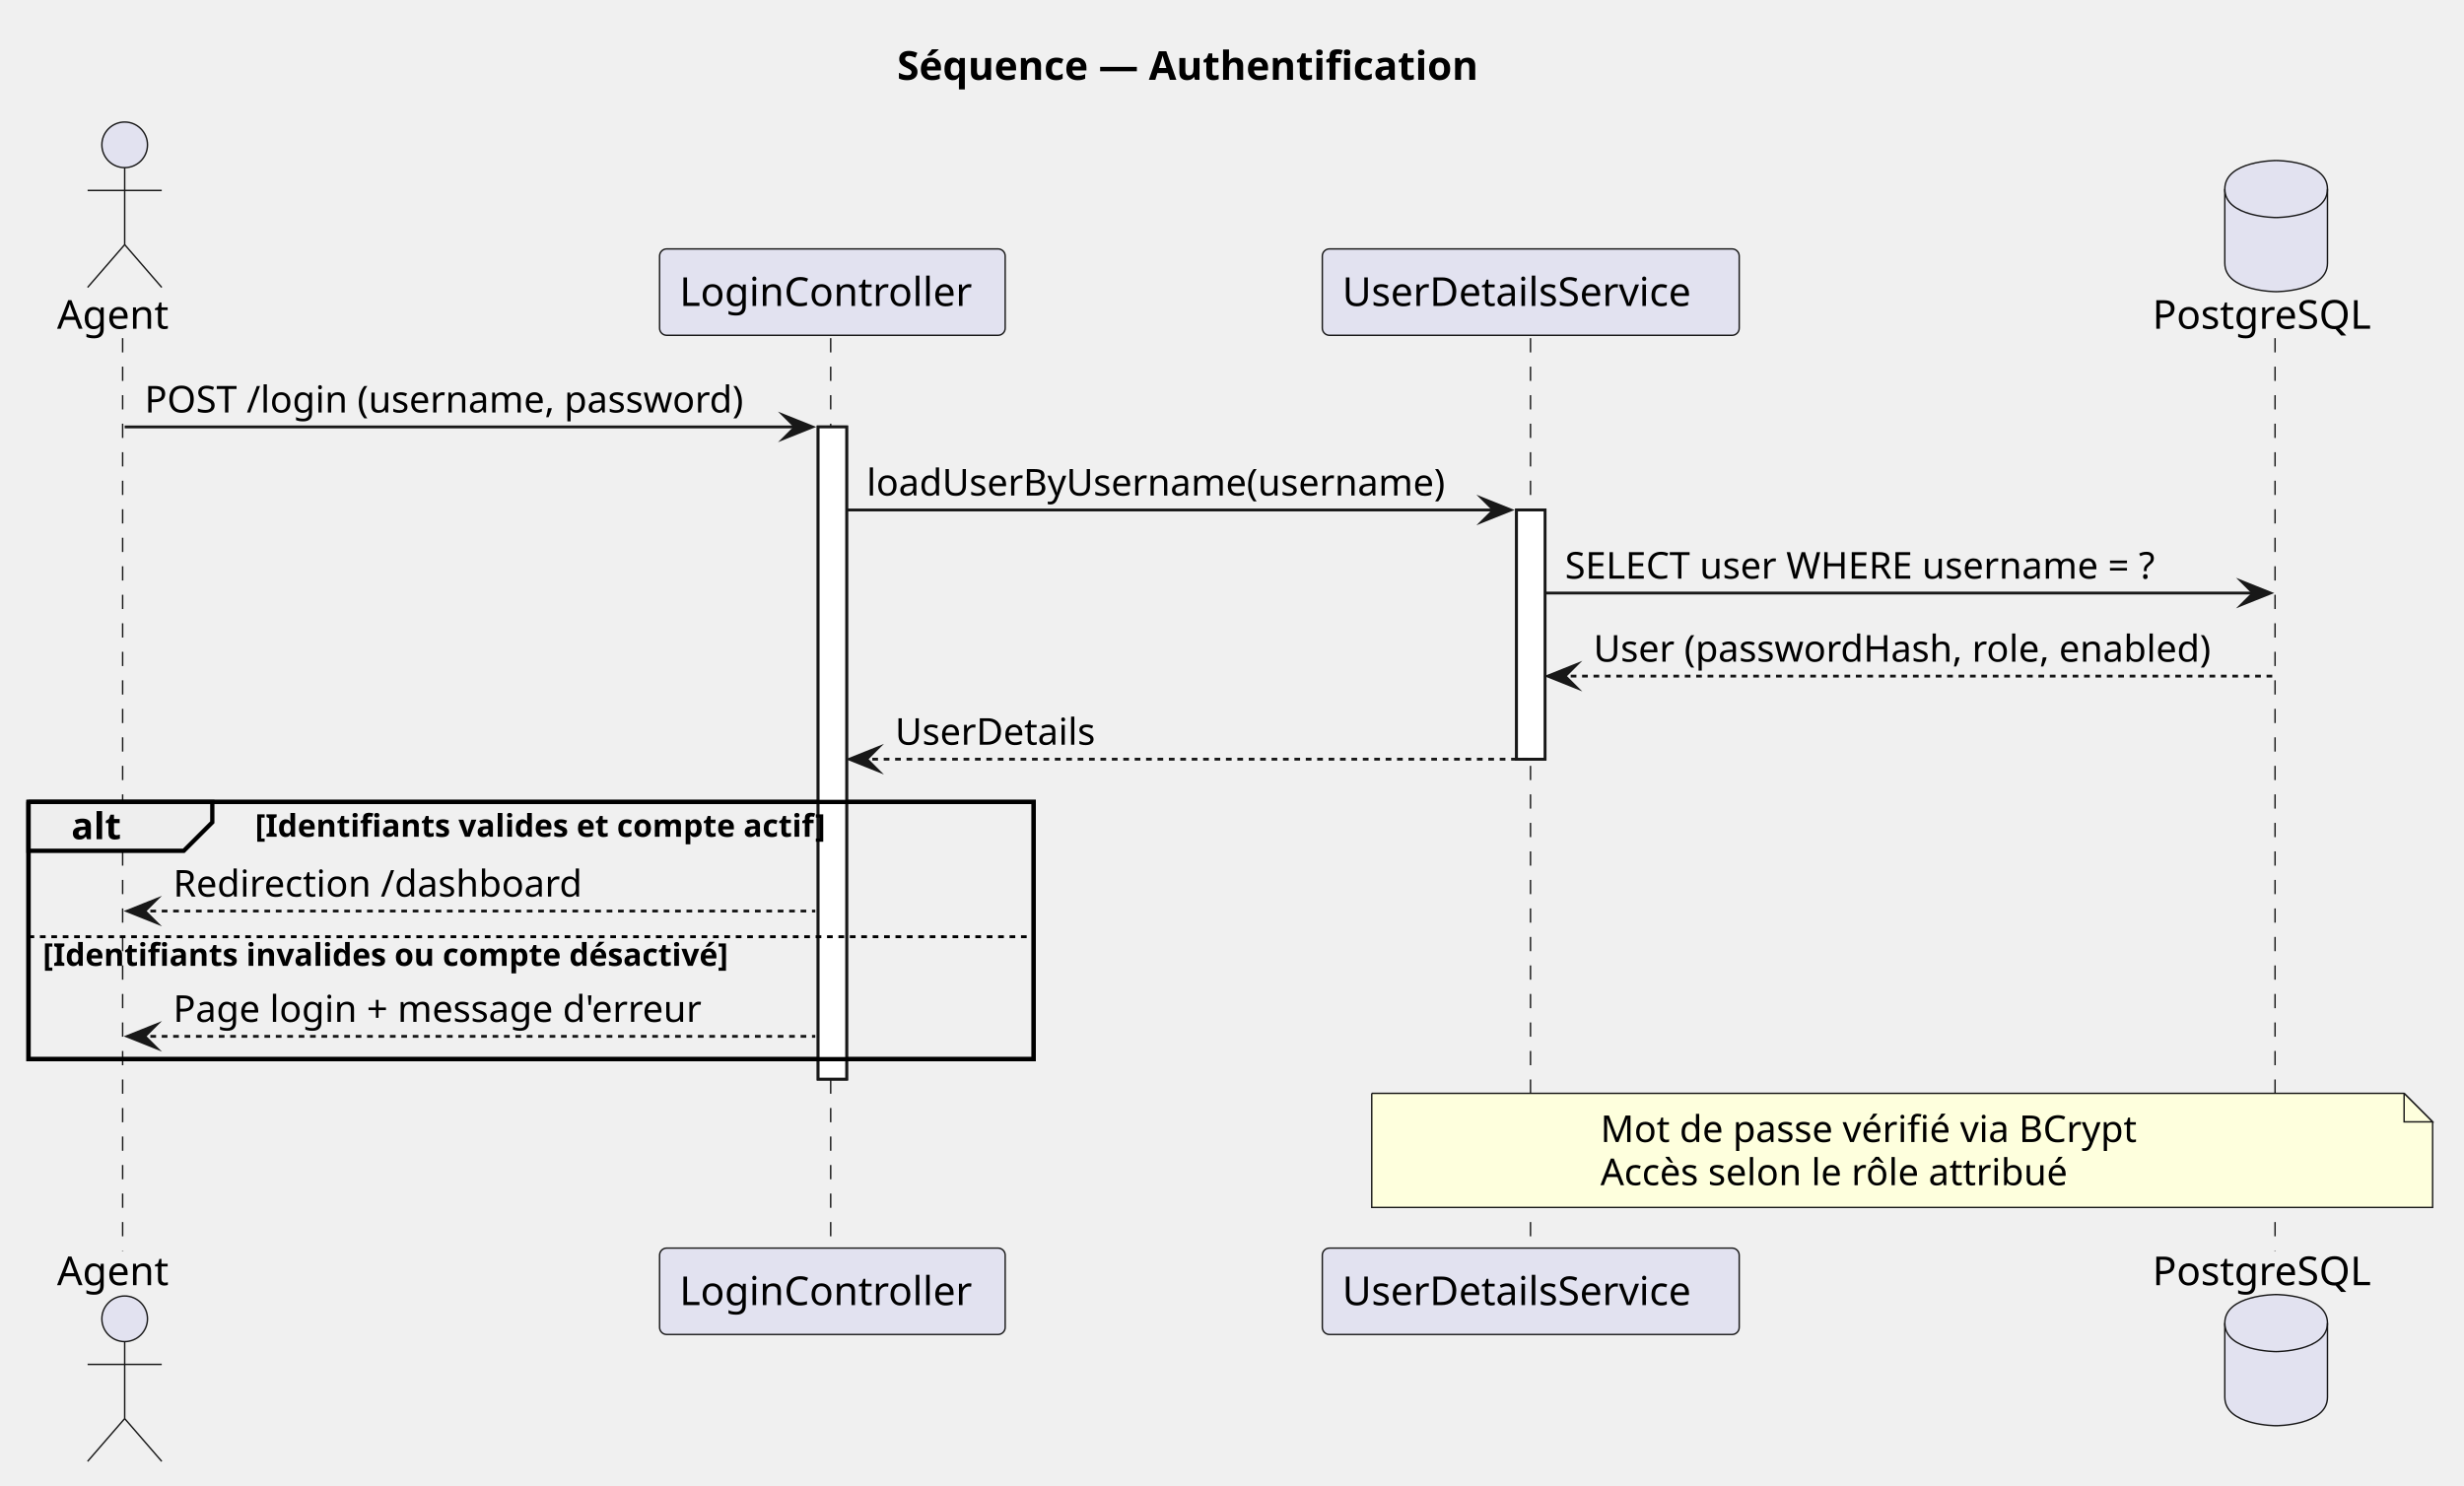
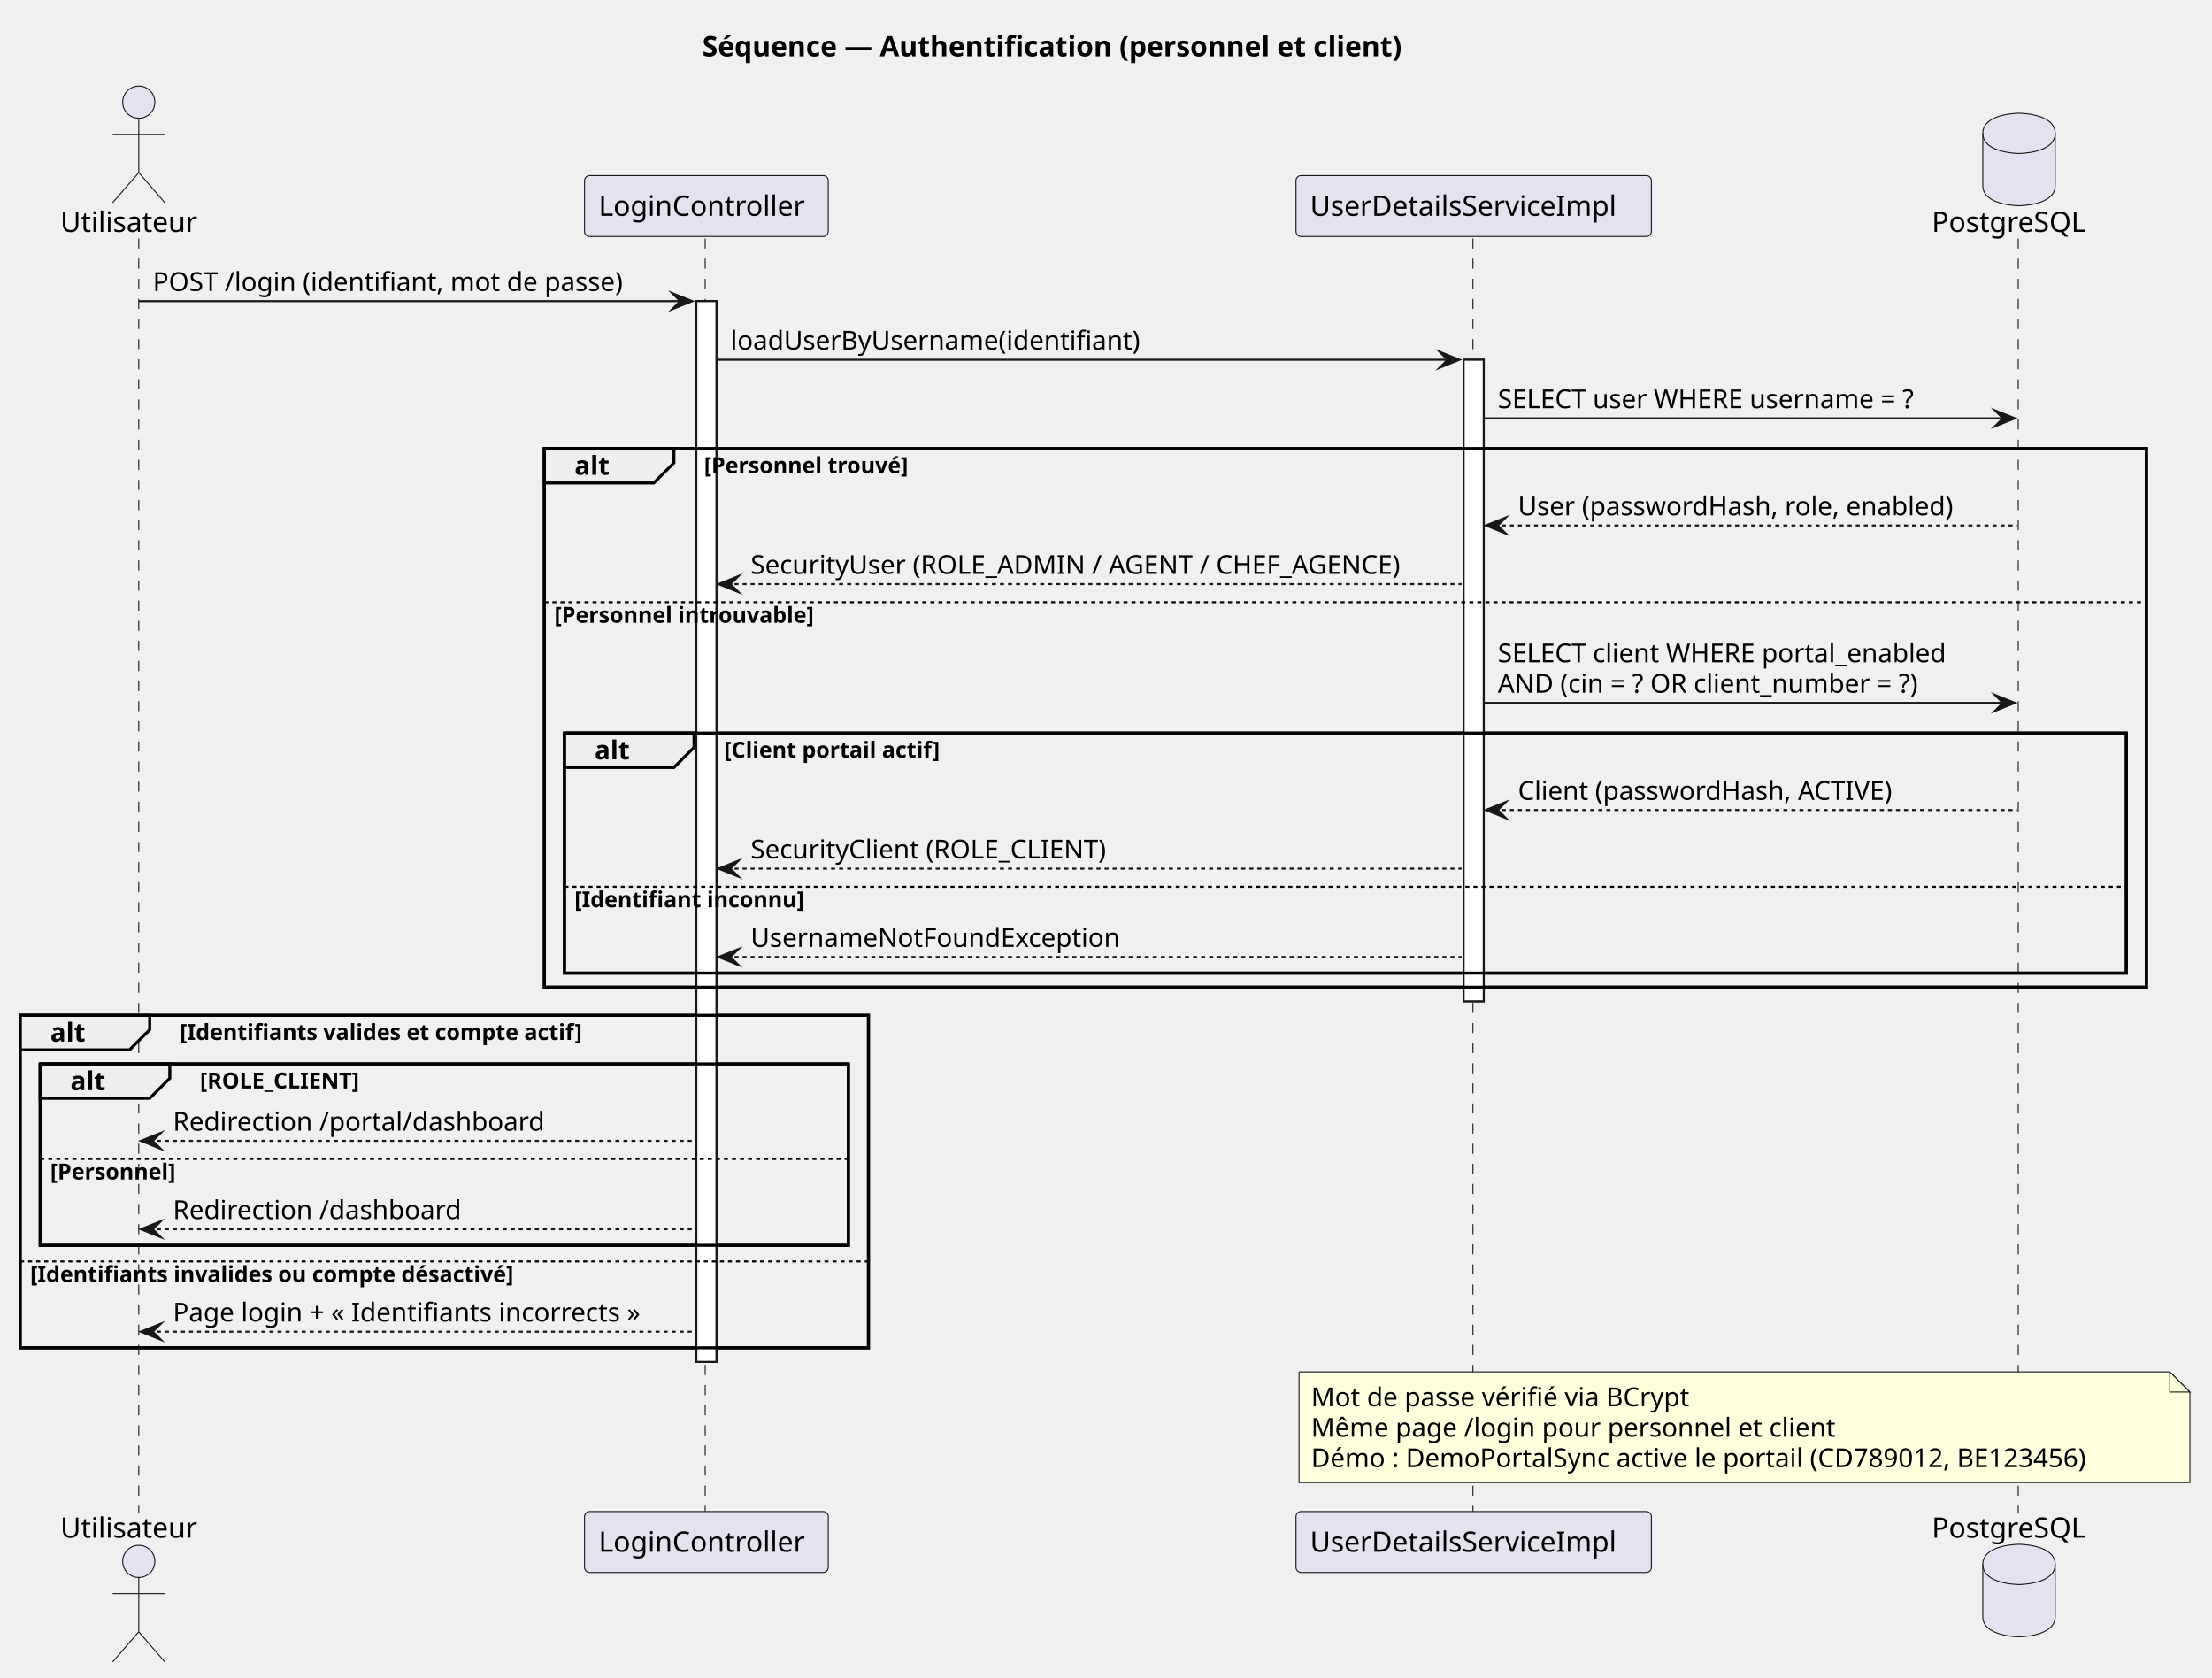
- <svg xmlns="http://www.w3.org/2000/svg" version="1.1" data-diagram-type="SEQUENCE" style="width:864px;height:521px;background:#FFFFFF;" width="864px" height="521px" viewBox="0 0 864 521" zoomAndPan="magnify" preserveAspectRatio="none" contentStyleType="text/css">
+ <svg xmlns="http://www.w3.org/2000/svg" version="1.1" data-diagram-type="SEQUENCE" style="width:1100px;height:834px;background:#FFFFFF;" width="1100px" height="834px" viewBox="0 0 1100 834" zoomAndPan="magnify" preserveAspectRatio="none" contentStyleType="text/css">
  <defs />
  <g>
    <g class="title" data-source-line="4">
-       <text x="314.568" y="27.995" fill="#000000" font-size="14" lengthAdjust="spacing" textLength="228.696" font-weight="700" font-family="sans-serif">Séquence — Authentification</text>
+       <text x="349.229" y="27.995" fill="#000000" font-size="14" lengthAdjust="spacing" textLength="394.953" font-weight="700" font-family="sans-serif">Séquence — Authentification (personnel et client)</text>
    </g>
    <g>
-       <rect x="286.875" y="149.727" width="10" height="228.734" fill="#FFFFFF" style="stroke:#181818;stroke-width:1;" />
+       <rect x="346.276" y="149.727" width="10" height="527.344" fill="#FFFFFF" style="stroke:#181818;stroke-width:1;" />
    </g>
    <g>
-       <rect x="531.765" y="178.859" width="10" height="87.398" fill="#FFFFFF" style="stroke:#181818;stroke-width:1;" />
+       <rect x="727.842" y="178.859" width="10" height="318.938" fill="#FFFFFF" style="stroke:#181818;stroke-width:1;" />
    </g>
-     <rect x="10" y="281.258" width="352.468" height="90.203" fill="none" style="stroke:#000000;stroke-width:1.5;" />
-     <g class="participant-lifeline" data-qualified-name="Agent" data-entity-uid="part1" id="part1-lifeline" data-source-line="6">
+     <rect x="270.683" y="222.992" width="796.712" height="267.805" fill="none" style="stroke:#000000;stroke-width:1.5;" />
+     <rect x="280.683" y="364.461" width="776.712" height="119.336" fill="none" style="stroke:#000000;stroke-width:1.5;" />
+     <rect x="10" y="504.797" width="421.87" height="165.273" fill="none" style="stroke:#000000;stroke-width:1.5;" />
+     <rect x="20" y="528.93" width="401.87" height="90.203" fill="none" style="stroke:#000000;stroke-width:1.5;" />
+     <g class="participant-lifeline" data-qualified-name="U" data-entity-uid="part1" id="part1-lifeline" data-source-line="6">
      <g>
-         <rect x="39.72" y="118.594" width="8" height="320.133" fill="#000000" fill-opacity="0" />
-         <line x1="43" y1="118.594" x2="43" y2="438.727" style="stroke:#181818;stroke-width:0.5;stroke-dasharray:5,5;" />
+         <rect x="65.005" y="118.594" width="8" height="633.875" fill="#000000" fill-opacity="0" />
+         <line x1="69" y1="118.594" x2="69" y2="752.469" style="stroke:#181818;stroke-width:0.5;stroke-dasharray:5,5;" />
      </g>
    </g>
    <g class="participant-lifeline" data-qualified-name="C" data-entity-uid="part2" id="part2-lifeline" data-source-line="7">
      <g>
-         <rect x="287.875" y="118.594" width="8" height="320.133" fill="#000000" fill-opacity="0" />
-         <line x1="291.281" y1="118.594" x2="291.281" y2="438.727" style="stroke:#181818;stroke-width:0.5;stroke-dasharray:5,5;" />
+         <rect x="347.276" y="118.594" width="8" height="633.875" fill="#000000" fill-opacity="0" />
+         <line x1="350.683" y1="118.594" x2="350.683" y2="752.469" style="stroke:#181818;stroke-width:0.5;stroke-dasharray:5,5;" />
      </g>
    </g>
    <g class="participant-lifeline" data-qualified-name="S" data-entity-uid="part3" id="part3-lifeline" data-source-line="8">
      <g>
-         <rect x="532.765" y="118.594" width="8" height="320.133" fill="#000000" fill-opacity="0" />
-         <line x1="536.671" y1="118.594" x2="536.671" y2="438.727" style="stroke:#181818;stroke-width:0.5;stroke-dasharray:5,5;" />
+         <rect x="728.842" y="118.594" width="8" height="633.875" fill="#000000" fill-opacity="0" />
+         <line x1="732.477" y1="118.594" x2="732.477" y2="752.469" style="stroke:#181818;stroke-width:0.5;stroke-dasharray:5,5;" />
      </g>
    </g>
    <g class="participant-lifeline" data-qualified-name="DB" data-entity-uid="part4" id="part4-lifeline" data-source-line="9">
      <g>
-         <rect x="794.127" y="118.594" width="8" height="320.133" fill="#000000" fill-opacity="0" />
-         <line x1="797.75" y1="118.594" x2="797.75" y2="438.727" style="stroke:#181818;stroke-width:0.5;stroke-dasharray:5,5;" />
+         <rect x="1000.018" y="118.594" width="8" height="633.875" fill="#000000" fill-opacity="0" />
+         <line x1="1003.642" y1="118.594" x2="1003.642" y2="752.469" style="stroke:#181818;stroke-width:0.5;stroke-dasharray:5,5;" />
      </g>
    </g>
-     <g class="participant participant-head" data-qualified-name="Agent" data-entity-uid="part1" id="part1-head" data-source-line="6">
-       <text x="20" y="115.292" fill="#000000" font-size="14" lengthAdjust="spacing" textLength="41.44" font-family="sans-serif">Agent</text>
-       <ellipse cx="43.72" cy="50.797" rx="8" ry="8" fill="#E2E2F0" style="stroke:#181818;stroke-width:0.5;" />
-       <path d="M43.72,58.797 L43.72,85.797 M30.72,66.797 L56.72,66.797 M43.72,85.797 L30.72,100.797 M43.72,85.797 L56.72,100.797" style="stroke:#181818;stroke-width:0.5;" fill="none" />
+     <g class="participant participant-head" data-qualified-name="U" data-entity-uid="part1" id="part1-head" data-source-line="6">
+       <text x="30" y="115.292" fill="#000000" font-size="14" lengthAdjust="spacing" textLength="72.01" font-family="sans-serif">Utilisateur</text>
+       <ellipse cx="69.005" cy="50.797" rx="8" ry="8" fill="#E2E2F0" style="stroke:#181818;stroke-width:0.5;" />
+       <path d="M69.005,58.797 L69.005,85.797 M56.005,66.797 L82.005,66.797 M69.005,85.797 L56.005,100.797 M69.005,85.797 L82.005,100.797" style="stroke:#181818;stroke-width:0.5;" fill="none" />
    </g>
-     <g class="participant participant-tail" data-qualified-name="Agent" data-entity-uid="part1" id="part1-tail" data-source-line="6">
-       <text x="20" y="450.722" fill="#000000" font-size="14" lengthAdjust="spacing" textLength="41.44" font-family="sans-serif">Agent</text>
-       <ellipse cx="43.72" cy="462.523" rx="8" ry="8" fill="#E2E2F0" style="stroke:#181818;stroke-width:0.5;" />
-       <path d="M43.72,470.523 L43.72,497.523 M30.72,478.523 L56.72,478.523 M43.72,497.523 L30.72,512.523 M43.72,497.523 L56.72,512.523" style="stroke:#181818;stroke-width:0.5;" fill="none" />
+     <g class="participant participant-tail" data-qualified-name="U" data-entity-uid="part1" id="part1-tail" data-source-line="6">
+       <text x="30" y="764.464" fill="#000000" font-size="14" lengthAdjust="spacing" textLength="72.01" font-family="sans-serif">Utilisateur</text>
+       <ellipse cx="69.005" cy="776.266" rx="8" ry="8" fill="#E2E2F0" style="stroke:#181818;stroke-width:0.5;" />
+       <path d="M69.005,784.266 L69.005,811.266 M56.005,792.266 L82.005,792.266 M69.005,811.266 L56.005,826.266 M69.005,811.266 L82.005,826.266" style="stroke:#181818;stroke-width:0.5;" fill="none" />
    </g>
    <g class="participant participant-head" data-qualified-name="C" data-entity-uid="part2" id="part2-head" data-source-line="7">
-       <rect x="231.281" y="87.297" width="121.188" height="30.297" fill="#E2E2F0" style="stroke:#181818;stroke-width:0.5;" rx="2.5" ry="2.5" />
-       <text x="238.281" y="107.292" fill="#000000" font-size="14" lengthAdjust="spacing" textLength="107.188" font-family="sans-serif">LoginController</text>
+       <rect x="290.683" y="87.297" width="121.188" height="30.297" fill="#E2E2F0" style="stroke:#181818;stroke-width:0.5;" rx="2.5" ry="2.5" />
+       <text x="297.683" y="107.292" fill="#000000" font-size="14" lengthAdjust="spacing" textLength="107.188" font-family="sans-serif">LoginController</text>
    </g>
    <g class="participant participant-tail" data-qualified-name="C" data-entity-uid="part2" id="part2-tail" data-source-line="7">
-       <rect x="231.281" y="437.727" width="121.188" height="30.297" fill="#E2E2F0" style="stroke:#181818;stroke-width:0.5;" rx="2.5" ry="2.5" />
-       <text x="238.281" y="457.722" fill="#000000" font-size="14" lengthAdjust="spacing" textLength="107.188" font-family="sans-serif">LoginController</text>
+       <rect x="290.683" y="751.469" width="121.188" height="30.297" fill="#E2E2F0" style="stroke:#181818;stroke-width:0.5;" rx="2.5" ry="2.5" />
+       <text x="297.683" y="771.464" fill="#000000" font-size="14" lengthAdjust="spacing" textLength="107.188" font-family="sans-serif">LoginController</text>
    </g>
    <g class="participant participant-head" data-qualified-name="S" data-entity-uid="part3" id="part3-head" data-source-line="8">
-       <rect x="463.671" y="87.297" width="146.186" height="30.297" fill="#E2E2F0" style="stroke:#181818;stroke-width:0.5;" rx="2.5" ry="2.5" />
-       <text x="470.671" y="107.292" fill="#000000" font-size="14" lengthAdjust="spacing" textLength="132.186" font-family="sans-serif">UserDetailsService</text>
+       <rect x="644.477" y="87.297" width="176.73" height="30.297" fill="#E2E2F0" style="stroke:#181818;stroke-width:0.5;" rx="2.5" ry="2.5" />
+       <text x="651.477" y="107.292" fill="#000000" font-size="14" lengthAdjust="spacing" textLength="162.73" font-family="sans-serif">UserDetailsServiceImpl</text>
    </g>
    <g class="participant participant-tail" data-qualified-name="S" data-entity-uid="part3" id="part3-tail" data-source-line="8">
-       <rect x="463.671" y="437.727" width="146.186" height="30.297" fill="#E2E2F0" style="stroke:#181818;stroke-width:0.5;" rx="2.5" ry="2.5" />
-       <text x="470.671" y="457.722" fill="#000000" font-size="14" lengthAdjust="spacing" textLength="132.186" font-family="sans-serif">UserDetailsService</text>
+       <rect x="644.477" y="751.469" width="176.73" height="30.297" fill="#E2E2F0" style="stroke:#181818;stroke-width:0.5;" rx="2.5" ry="2.5" />
+       <text x="651.477" y="771.464" fill="#000000" font-size="14" lengthAdjust="spacing" textLength="162.73" font-family="sans-serif">UserDetailsServiceImpl</text>
    </g>
    <g class="participant participant-head" data-qualified-name="DB" data-entity-uid="part4" id="part4-head" data-source-line="9">
-       <text x="754.75" y="115.292" fill="#000000" font-size="14" lengthAdjust="spacing" textLength="80.753" font-family="sans-serif">PostgreSQL</text>
-       <path d="M780.127,66.297 C780.127,56.297 798.127,56.297 798.127,56.297 C798.127,56.297 816.127,56.297 816.127,66.297 L816.127,92.297 C816.127,102.297 798.127,102.297 798.127,102.297 C798.127,102.297 780.127,102.297 780.127,92.297 L780.127,66.297" style="stroke:#181818;stroke-width:0.5;" fill="#E2E2F0" />
-       <path d="M780.127,66.297 C780.127,76.297 798.127,76.297 798.127,76.297 C798.127,76.297 816.127,76.297 816.127,66.297" style="stroke:#181818;stroke-width:0.5;" fill="none" />
+       <text x="960.642" y="115.292" fill="#000000" font-size="14" lengthAdjust="spacing" textLength="80.753" font-family="sans-serif">PostgreSQL</text>
+       <path d="M986.018,66.297 C986.018,56.297 1004.018,56.297 1004.018,56.297 C1004.018,56.297 1022.018,56.297 1022.018,66.297 L1022.018,92.297 C1022.018,102.297 1004.018,102.297 1004.018,102.297 C1004.018,102.297 986.018,102.297 986.018,92.297 L986.018,66.297" style="stroke:#181818;stroke-width:0.5;" fill="#E2E2F0" />
+       <path d="M986.018,66.297 C986.018,76.297 1004.018,76.297 1004.018,76.297 C1004.018,76.297 1022.018,76.297 1022.018,66.297" style="stroke:#181818;stroke-width:0.5;" fill="none" />
    </g>
    <g class="participant participant-tail" data-qualified-name="DB" data-entity-uid="part4" id="part4-tail" data-source-line="9">
-       <text x="754.75" y="450.722" fill="#000000" font-size="14" lengthAdjust="spacing" textLength="80.753" font-family="sans-serif">PostgreSQL</text>
-       <path d="M780.127,464.023 C780.127,454.023 798.127,454.023 798.127,454.023 C798.127,454.023 816.127,454.023 816.127,464.023 L816.127,490.023 C816.127,500.023 798.127,500.023 798.127,500.023 C798.127,500.023 780.127,500.023 780.127,490.023 L780.127,464.023" style="stroke:#181818;stroke-width:0.5;" fill="#E2E2F0" />
-       <path d="M780.127,464.023 C780.127,474.023 798.127,474.023 798.127,474.023 C798.127,474.023 816.127,474.023 816.127,464.023" style="stroke:#181818;stroke-width:0.5;" fill="none" />
+       <text x="960.642" y="764.464" fill="#000000" font-size="14" lengthAdjust="spacing" textLength="80.753" font-family="sans-serif">PostgreSQL</text>
+       <path d="M986.018,777.766 C986.018,767.766 1004.018,767.766 1004.018,767.766 C1004.018,767.766 1022.018,767.766 1022.018,777.766 L1022.018,803.766 C1022.018,813.766 1004.018,813.766 1004.018,813.766 C1004.018,813.766 986.018,813.766 986.018,803.766 L986.018,777.766" style="stroke:#181818;stroke-width:0.5;" fill="#E2E2F0" />
+       <path d="M986.018,777.766 C986.018,787.766 1004.018,787.766 1004.018,787.766 C1004.018,787.766 1022.018,787.766 1022.018,777.766" style="stroke:#181818;stroke-width:0.5;" fill="none" />
    </g>
    <g>
-       <rect x="286.875" y="149.727" width="10" height="228.734" fill="#FFFFFF" style="stroke:#181818;stroke-width:1;" />
+       <rect x="346.276" y="149.727" width="10" height="527.344" fill="#FFFFFF" style="stroke:#181818;stroke-width:1;" />
    </g>
    <g>
-       <rect x="531.765" y="178.859" width="10" height="87.398" fill="#FFFFFF" style="stroke:#181818;stroke-width:1;" />
+       <rect x="727.842" y="178.859" width="10" height="318.938" fill="#FFFFFF" style="stroke:#181818;stroke-width:1;" />
    </g>
    <g class="message" data-entity-1="part1" data-entity-2="part2" id="msg1" data-source-line="11">
-       <polygon points="274.875,145.727,284.875,149.727,274.875,153.727,278.875,149.727" fill="#181818" style="stroke:#181818;stroke-width:1;stroke-linejoin:miter;stroke-miterlimit:10;" />
-       <line x1="43.72" y1="149.727" x2="280.875" y2="149.727" style="stroke:#181818;stroke-width:1;" />
-       <text x="50.72" y="144.661" fill="#000000" font-size="13" lengthAdjust="spacing" textLength="224.155" font-family="sans-serif">POST /login (username, password)</text>
+       <polygon points="334.276,145.727,344.276,149.727,334.276,153.727,338.276,149.727" fill="#181818" style="stroke:#181818;stroke-width:1;stroke-linejoin:miter;stroke-miterlimit:10;" />
+       <line x1="69.005" y1="149.727" x2="340.276" y2="149.727" style="stroke:#181818;stroke-width:1;" />
+       <text x="76.005" y="144.661" fill="#000000" font-size="13" lengthAdjust="spacing" textLength="251.278" font-family="sans-serif">POST /login (identifiant, mot de passe)</text>
    </g>
    <g class="message" data-entity-1="part2" data-entity-2="part3" id="msg2" data-source-line="13">
-       <polygon points="519.765,174.859,529.765,178.859,519.765,182.859,523.765,178.859" fill="#181818" style="stroke:#181818;stroke-width:1;stroke-linejoin:miter;stroke-miterlimit:10;" />
-       <line x1="296.875" y1="178.859" x2="525.765" y2="178.859" style="stroke:#181818;stroke-width:1;" />
-       <text x="303.875" y="173.793" fill="#000000" font-size="13" lengthAdjust="spacing" textLength="215.89" font-family="sans-serif">loadUserByUsername(username)</text>
+       <polygon points="715.842,174.859,725.842,178.859,715.842,182.859,719.842,178.859" fill="#181818" style="stroke:#181818;stroke-width:1;stroke-linejoin:miter;stroke-miterlimit:10;" />
+       <line x1="356.276" y1="178.859" x2="721.842" y2="178.859" style="stroke:#181818;stroke-width:1;" />
+       <text x="363.276" y="173.793" fill="#000000" font-size="13" lengthAdjust="spacing" textLength="216.969" font-family="sans-serif">loadUserByUsername(identifiant)</text>
    </g>
-     <g class="message" data-entity-1="part3" data-entity-2="part4" id="msg3" data-source-line="15">
-       <polygon points="786.127,203.992,796.127,207.992,786.127,211.992,790.127,207.992" fill="#181818" style="stroke:#181818;stroke-width:1;stroke-linejoin:miter;stroke-miterlimit:10;" />
-       <line x1="541.765" y1="207.992" x2="792.127" y2="207.992" style="stroke:#181818;stroke-width:1;" />
-       <text x="548.765" y="202.926" fill="#000000" font-size="13" lengthAdjust="spacing" textLength="229.061" font-family="sans-serif">SELECT user WHERE username = ?</text>
+     <g class="message" data-entity-1="part3" data-entity-2="part4" id="msg3" data-source-line="16">
+       <polygon points="992.018,203.992,1002.018,207.992,992.018,211.992,996.018,207.992" fill="#181818" style="stroke:#181818;stroke-width:1;stroke-linejoin:miter;stroke-miterlimit:10;" />
+       <line x1="737.842" y1="207.992" x2="998.018" y2="207.992" style="stroke:#181818;stroke-width:1;" />
+       <text x="744.842" y="202.926" fill="#000000" font-size="13" lengthAdjust="spacing" textLength="229.061" font-family="sans-serif">SELECT user WHERE username = ?</text>
    </g>
-     <g class="message" data-entity-1="part4" data-entity-2="part3" id="msg4" data-source-line="16">
-       <polygon points="552.765,233.125,542.765,237.125,552.765,241.125,548.765,237.125" fill="#181818" style="stroke:#181818;stroke-width:1;stroke-linejoin:miter;stroke-miterlimit:10;" />
-       <line x1="546.765" y1="237.125" x2="797.127" y2="237.125" style="stroke:#181818;stroke-width:1;stroke-dasharray:2,2;" />
-       <text x="558.765" y="232.059" fill="#000000" font-size="13" lengthAdjust="spacing" textLength="232.362" font-family="sans-serif">User (passwordHash, role, enabled)</text>
+     <path d="M270.683,222.992 L335.125,222.992 L335.125,230.125 L325.125,240.125 L270.683,240.125 L270.683,222.992" style="stroke:#000000;stroke-width:1.5;" fill="#EEEEEE" />
+     <rect x="270.683" y="222.992" width="796.712" height="267.805" fill="none" style="stroke:#000000;stroke-width:1.5;" />
+     <text x="285.683" y="236.059" fill="#000000" font-size="13" lengthAdjust="spacing" textLength="19.443" font-weight="700" font-family="sans-serif">alt</text>
+     <text x="350.125" y="235.203" fill="#000000" font-size="11" lengthAdjust="spacing" textLength="116.531" font-weight="700" font-family="sans-serif">[Personnel trouvé]</text>
+     <g class="message" data-entity-1="part4" data-entity-2="part3" id="msg4" data-source-line="18">
+       <polygon points="748.842,257.258,738.842,261.258,748.842,265.258,744.842,261.258" fill="#181818" style="stroke:#181818;stroke-width:1;stroke-linejoin:miter;stroke-miterlimit:10;" />
+       <line x1="742.842" y1="261.258" x2="1003.018" y2="261.258" style="stroke:#181818;stroke-width:1;stroke-dasharray:2,2;" />
+       <text x="754.842" y="256.192" fill="#000000" font-size="13" lengthAdjust="spacing" textLength="232.362" font-family="sans-serif">User (passwordHash, role, enabled)</text>
    </g>
-     <g class="message" data-entity-1="part3" data-entity-2="part2" id="msg5" data-source-line="17">
-       <polygon points="307.875,262.258,297.875,266.258,307.875,270.258,303.875,266.258" fill="#181818" style="stroke:#181818;stroke-width:1;stroke-linejoin:miter;stroke-miterlimit:10;" />
-       <line x1="301.875" y1="266.258" x2="535.765" y2="266.258" style="stroke:#181818;stroke-width:1;stroke-dasharray:2,2;" />
-       <text x="313.875" y="261.192" fill="#000000" font-size="13" lengthAdjust="spacing" textLength="74.699" font-family="sans-serif">UserDetails</text>
+     <g class="message" data-entity-1="part3" data-entity-2="part2" id="msg5" data-source-line="19">
+       <polygon points="367.276,286.391,357.276,290.391,367.276,294.391,363.276,290.391" fill="#181818" style="stroke:#181818;stroke-width:1;stroke-linejoin:miter;stroke-miterlimit:10;" />
+       <line x1="361.276" y1="290.391" x2="726.842" y2="290.391" style="stroke:#181818;stroke-width:1;stroke-dasharray:2,2;" />
+       <text x="373.276" y="285.325" fill="#000000" font-size="13" lengthAdjust="spacing" textLength="347.566" font-family="sans-serif">SecurityUser (ROLE_ADMIN / AGENT / CHEF_AGENCE)</text>
    </g>
-     <path d="M10,281.258 L74.443,281.258 L74.443,288.391 L64.443,298.391 L10,298.391 L10,281.258" style="stroke:#000000;stroke-width:1.5;" fill="#EEEEEE" />
-     <rect x="10" y="281.258" width="352.468" height="90.203" fill="none" style="stroke:#000000;stroke-width:1.5;" />
-     <text x="25" y="294.325" fill="#000000" font-size="13" lengthAdjust="spacing" textLength="19.443" font-weight="700" font-family="sans-serif">alt</text>
-     <text x="89.443" y="293.468" fill="#000000" font-size="11" lengthAdjust="spacing" textLength="227.901" font-weight="700" font-family="sans-serif">[Identifiants valides et compte actif]</text>
-     <g class="message" data-entity-1="part2" data-entity-2="part1" id="msg6" data-source-line="21">
-       <polygon points="54.72,315.523,44.72,319.523,54.72,323.523,50.72,319.523" fill="#181818" style="stroke:#181818;stroke-width:1;stroke-linejoin:miter;stroke-miterlimit:10;" />
-       <line x1="48.72" y1="319.523" x2="285.875" y2="319.523" style="stroke:#181818;stroke-width:1;stroke-dasharray:2,2;" />
-       <text x="60.72" y="314.457" fill="#000000" font-size="13" lengthAdjust="spacing" textLength="151.798" font-family="sans-serif">Redirection /dashboard</text>
+     <line x1="270.683" y1="299.391" x2="1067.395" y2="299.391" style="stroke:#000000;stroke-width:1;stroke-dasharray:2,2;" />
+     <text x="275.683" y="309.601" fill="#000000" font-size="11" lengthAdjust="spacing" textLength="147.2" font-weight="700" font-family="sans-serif">[Personnel introuvable]</text>
+     <g class="message" data-entity-1="part3" data-entity-2="part4" id="msg6" data-source-line="21">
+       <polygon points="992.018,345.461,1002.018,349.461,992.018,353.461,996.018,349.461" fill="#181818" style="stroke:#181818;stroke-width:1;stroke-linejoin:miter;stroke-miterlimit:10;" />
+       <line x1="737.842" y1="349.461" x2="998.018" y2="349.461" style="stroke:#181818;stroke-width:1;" />
+       <text x="744.842" y="329.262" fill="#000000" font-size="13" lengthAdjust="spacing" textLength="242.176" font-family="sans-serif">SELECT client WHERE portal_enabled</text>
+       <text x="744.842" y="344.395" fill="#000000" font-size="13" lengthAdjust="spacing" textLength="234.489" font-family="sans-serif">AND (cin = ? OR client_number = ?)</text>
    </g>
-     <line x1="10" y1="328.523" x2="362.468" y2="328.523" style="stroke:#000000;stroke-width:1;stroke-dasharray:2,2;" />
-     <text x="15" y="338.734" fill="#000000" font-size="11" lengthAdjust="spacing" textLength="273.899" font-weight="700" font-family="sans-serif">[Identifiants invalides ou compte désactivé]</text>
-     <g class="message" data-entity-1="part2" data-entity-2="part1" id="msg7" data-source-line="23">
-       <polygon points="54.72,359.461,44.72,363.461,54.72,367.461,50.72,363.461" fill="#181818" style="stroke:#181818;stroke-width:1;stroke-linejoin:miter;stroke-miterlimit:10;" />
-       <line x1="48.72" y1="363.461" x2="285.875" y2="363.461" style="stroke:#181818;stroke-width:1;stroke-dasharray:2,2;" />
-       <text x="60.72" y="358.395" fill="#000000" font-size="13" lengthAdjust="spacing" textLength="201.665" font-family="sans-serif">Page login + message d'erreur</text>
+     <path d="M280.683,364.461 L345.125,364.461 L345.125,371.594 L335.125,381.594 L280.683,381.594 L280.683,364.461" style="stroke:#000000;stroke-width:1.5;" fill="#EEEEEE" />
+     <rect x="280.683" y="364.461" width="776.712" height="119.336" fill="none" style="stroke:#000000;stroke-width:1.5;" />
+     <text x="295.683" y="377.528" fill="#000000" font-size="13" lengthAdjust="spacing" textLength="19.443" font-weight="700" font-family="sans-serif">alt</text>
+     <text x="360.125" y="376.671" fill="#000000" font-size="11" lengthAdjust="spacing" textLength="122.713" font-weight="700" font-family="sans-serif">[Client portail actif]</text>
+     <g class="message" data-entity-1="part4" data-entity-2="part3" id="msg7" data-source-line="23">
+       <polygon points="748.842,398.727,738.842,402.727,748.842,406.727,744.842,402.727" fill="#181818" style="stroke:#181818;stroke-width:1;stroke-linejoin:miter;stroke-miterlimit:10;" />
+       <line x1="742.842" y1="402.727" x2="1003.018" y2="402.727" style="stroke:#181818;stroke-width:1;stroke-dasharray:2,2;" />
+       <text x="754.842" y="397.661" fill="#000000" font-size="13" lengthAdjust="spacing" textLength="201.728" font-family="sans-serif">Client (passwordHash, ACTIVE)</text>
    </g>
-     <path d="M481,383.461 L481,423.461 L853,423.461 L853,393.461 L843,383.461 L481,383.461" style="stroke:#181818;stroke-width:0.5;" fill="#FEFFDD" />
-     <path d="M843,383.461 L843,393.461 L853,393.461 L843,383.461" style="stroke:#181818;stroke-width:0.5;" fill="#FEFFDD" />
-     <text x="561.201" y="400.528" fill="#000000" font-size="13" lengthAdjust="spacing" textLength="203.43" font-family="sans-serif">Mot de passe vérifié via BCrypt</text>
-     <text x="561.201" y="415.661" fill="#000000" font-size="13" lengthAdjust="spacing" textLength="177.189" font-family="sans-serif">Accès selon le rôle attribué</text>
+     <g class="message" data-entity-1="part3" data-entity-2="part2" id="msg8" data-source-line="24">
+       <polygon points="367.276,427.859,357.276,431.859,367.276,435.859,363.276,431.859" fill="#181818" style="stroke:#181818;stroke-width:1;stroke-linejoin:miter;stroke-miterlimit:10;" />
+       <line x1="361.276" y1="431.859" x2="726.842" y2="431.859" style="stroke:#181818;stroke-width:1;stroke-dasharray:2,2;" />
+       <text x="373.276" y="426.793" fill="#000000" font-size="13" lengthAdjust="spacing" textLength="192.55" font-family="sans-serif">SecurityClient (ROLE_CLIENT)</text>
+     </g>
+     <line x1="280.683" y1="440.859" x2="1057.395" y2="440.859" style="stroke:#000000;stroke-width:1;stroke-dasharray:2,2;" />
+     <text x="285.683" y="451.07" fill="#000000" font-size="11" lengthAdjust="spacing" textLength="128.412" font-weight="700" font-family="sans-serif">[Identifiant inconnu]</text>
+     <g class="message" data-entity-1="part3" data-entity-2="part2" id="msg9" data-source-line="26">
+       <polygon points="367.276,471.797,357.276,475.797,367.276,479.797,363.276,475.797" fill="#181818" style="stroke:#181818;stroke-width:1;stroke-linejoin:miter;stroke-miterlimit:10;" />
+       <line x1="361.276" y1="475.797" x2="726.842" y2="475.797" style="stroke:#181818;stroke-width:1;stroke-dasharray:2,2;" />
+       <text x="373.276" y="470.731" fill="#000000" font-size="13" lengthAdjust="spacing" textLength="193.642" font-family="sans-serif">UsernameNotFoundException</text>
+     </g>
+     <path d="M10,504.797 L74.443,504.797 L74.443,511.93 L64.443,521.93 L10,521.93 L10,504.797" style="stroke:#000000;stroke-width:1.5;" fill="#EEEEEE" />
+     <rect x="10" y="504.797" width="421.87" height="165.273" fill="none" style="stroke:#000000;stroke-width:1.5;" />
+     <text x="25" y="517.864" fill="#000000" font-size="13" lengthAdjust="spacing" textLength="19.443" font-weight="700" font-family="sans-serif">alt</text>
+     <text x="89.443" y="517.007" fill="#000000" font-size="11" lengthAdjust="spacing" textLength="227.901" font-weight="700" font-family="sans-serif">[Identifiants valides et compte actif]</text>
+     <path d="M20,528.93 L84.443,528.93 L84.443,536.062 L74.443,546.062 L20,546.062 L20,528.93" style="stroke:#000000;stroke-width:1.5;" fill="#EEEEEE" />
+     <rect x="20" y="528.93" width="401.87" height="90.203" fill="none" style="stroke:#000000;stroke-width:1.5;" />
+     <text x="35" y="541.997" fill="#000000" font-size="13" lengthAdjust="spacing" textLength="19.443" font-weight="700" font-family="sans-serif">alt</text>
+     <text x="99.443" y="541.14" fill="#000000" font-size="11" lengthAdjust="spacing" textLength="91.298" font-weight="700" font-family="sans-serif">[ROLE_CLIENT]</text>
+     <g class="message" data-entity-1="part2" data-entity-2="part1" id="msg10" data-source-line="33">
+       <polygon points="80.005,563.195,70.005,567.195,80.005,571.195,76.005,567.195" fill="#181818" style="stroke:#181818;stroke-width:1;stroke-linejoin:miter;stroke-miterlimit:10;" />
+       <line x1="74.005" y1="567.195" x2="345.276" y2="567.195" style="stroke:#181818;stroke-width:1;stroke-dasharray:2,2;" />
+       <text x="86.005" y="562.129" fill="#000000" font-size="13" lengthAdjust="spacing" textLength="194.403" font-family="sans-serif">Redirection /portal/dashboard</text>
+     </g>
+     <line x1="20" y1="576.195" x2="421.87" y2="576.195" style="stroke:#000000;stroke-width:1;stroke-dasharray:2,2;" />
+     <text x="25" y="586.406" fill="#000000" font-size="11" lengthAdjust="spacing" textLength="71.999" font-weight="700" font-family="sans-serif">[Personnel]</text>
+     <g class="message" data-entity-1="part2" data-entity-2="part1" id="msg11" data-source-line="35">
+       <polygon points="80.005,607.133,70.005,611.133,80.005,615.133,76.005,611.133" fill="#181818" style="stroke:#181818;stroke-width:1;stroke-linejoin:miter;stroke-miterlimit:10;" />
+       <line x1="74.005" y1="611.133" x2="345.276" y2="611.133" style="stroke:#181818;stroke-width:1;stroke-dasharray:2,2;" />
+       <text x="86.005" y="606.067" fill="#000000" font-size="13" lengthAdjust="spacing" textLength="151.798" font-family="sans-serif">Redirection /dashboard</text>
+     </g>
+     <line x1="10" y1="627.133" x2="431.87" y2="627.133" style="stroke:#000000;stroke-width:1;stroke-dasharray:2,2;" />
+     <text x="15" y="637.343" fill="#000000" font-size="11" lengthAdjust="spacing" textLength="273.899" font-weight="700" font-family="sans-serif">[Identifiants invalides ou compte désactivé]</text>
+     <g class="message" data-entity-1="part2" data-entity-2="part1" id="msg12" data-source-line="38">
+       <polygon points="80.005,658.07,70.005,662.07,80.005,666.07,76.005,662.07" fill="#181818" style="stroke:#181818;stroke-width:1;stroke-linejoin:miter;stroke-miterlimit:10;" />
+       <line x1="74.005" y1="662.07" x2="345.276" y2="662.07" style="stroke:#181818;stroke-width:1;stroke-dasharray:2,2;" />
+       <text x="86.005" y="657.004" fill="#000000" font-size="13" lengthAdjust="spacing" textLength="253.272" font-family="sans-serif">Page login + « Identifiants incorrects »</text>
+     </g>
+     <path d="M646,682.07 L646,737.07 L1089,737.07 L1089,692.07 L1079,682.07 L646,682.07" style="stroke:#181818;stroke-width:0.5;" fill="#FEFFDD" />
+     <path d="M1079,682.07 L1079,692.07 L1089,692.07 L1079,682.07" style="stroke:#181818;stroke-width:0.5;" fill="#FEFFDD" />
+     <text x="652" y="699.137" fill="#000000" font-size="13" lengthAdjust="spacing" textLength="203.43" font-family="sans-serif">Mot de passe vérifié via BCrypt</text>
+     <text x="652" y="714.27" fill="#000000" font-size="13" lengthAdjust="spacing" textLength="276.187" font-family="sans-serif">Même page /login pour personnel et client</text>
+     <text x="652" y="729.403" fill="#000000" font-size="13" lengthAdjust="spacing" textLength="422.411" font-family="sans-serif">Démo : DemoPortalSync active le portail (CD789012, BE123456)</text>
  </g>
</svg>
